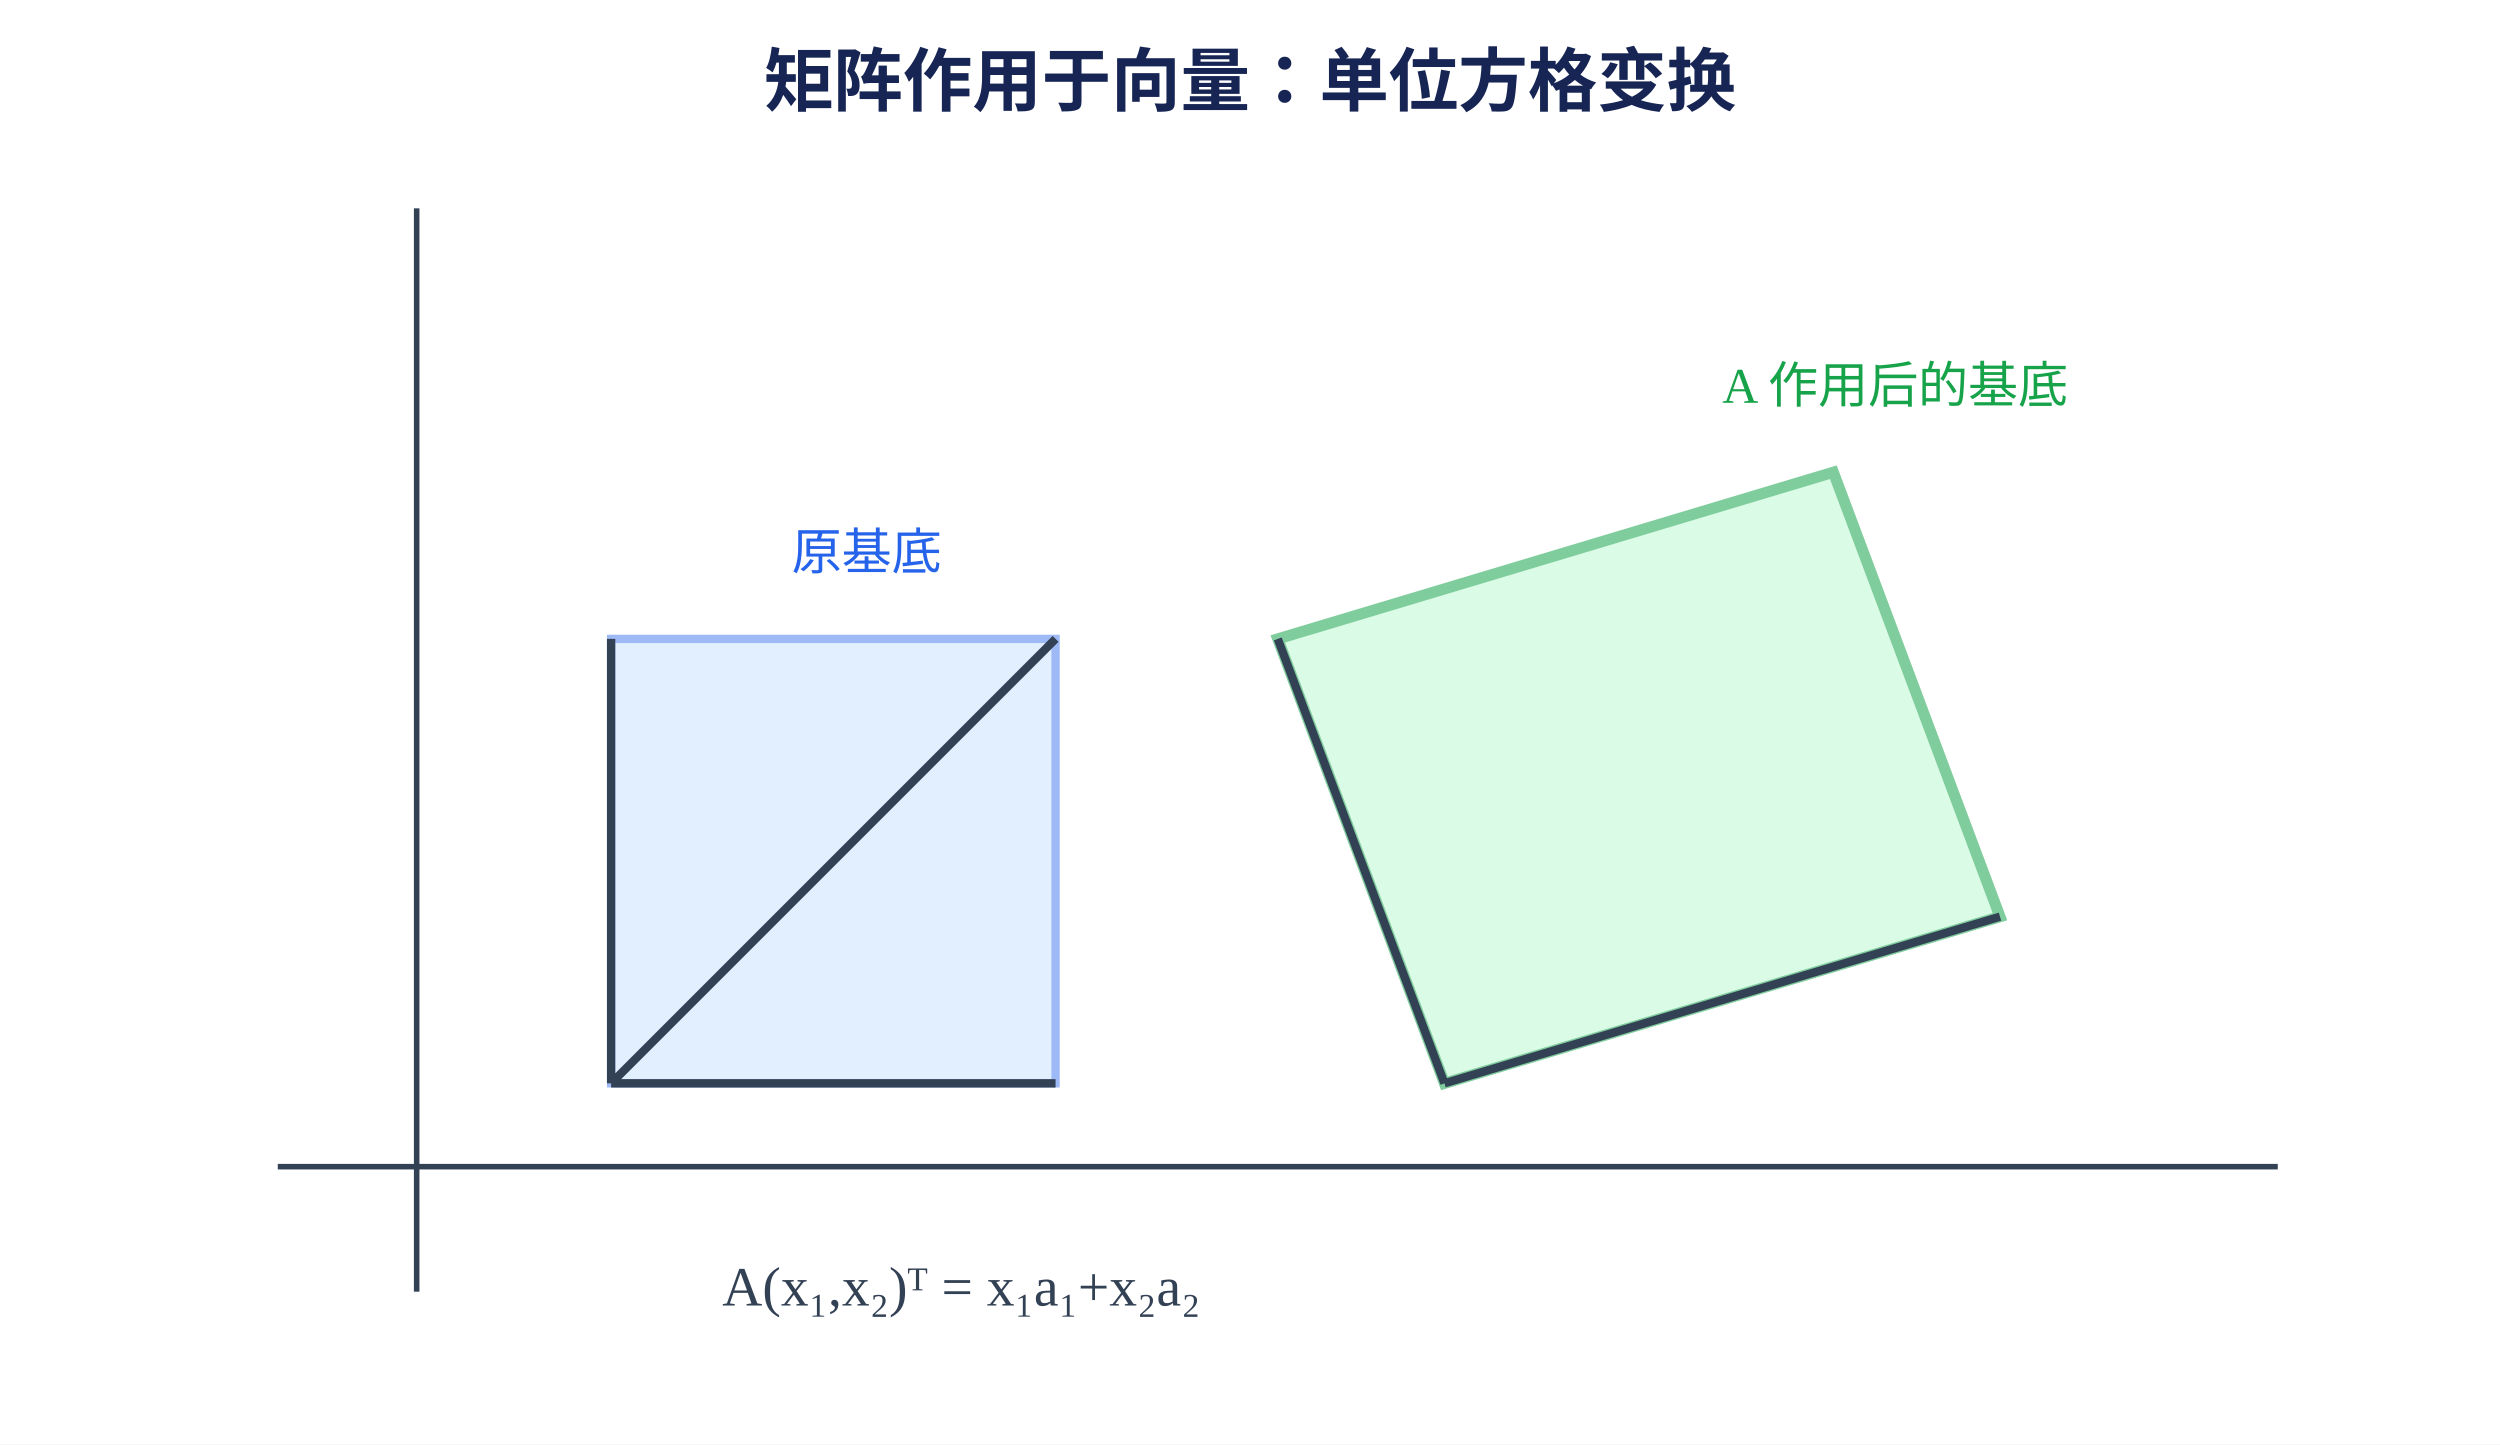
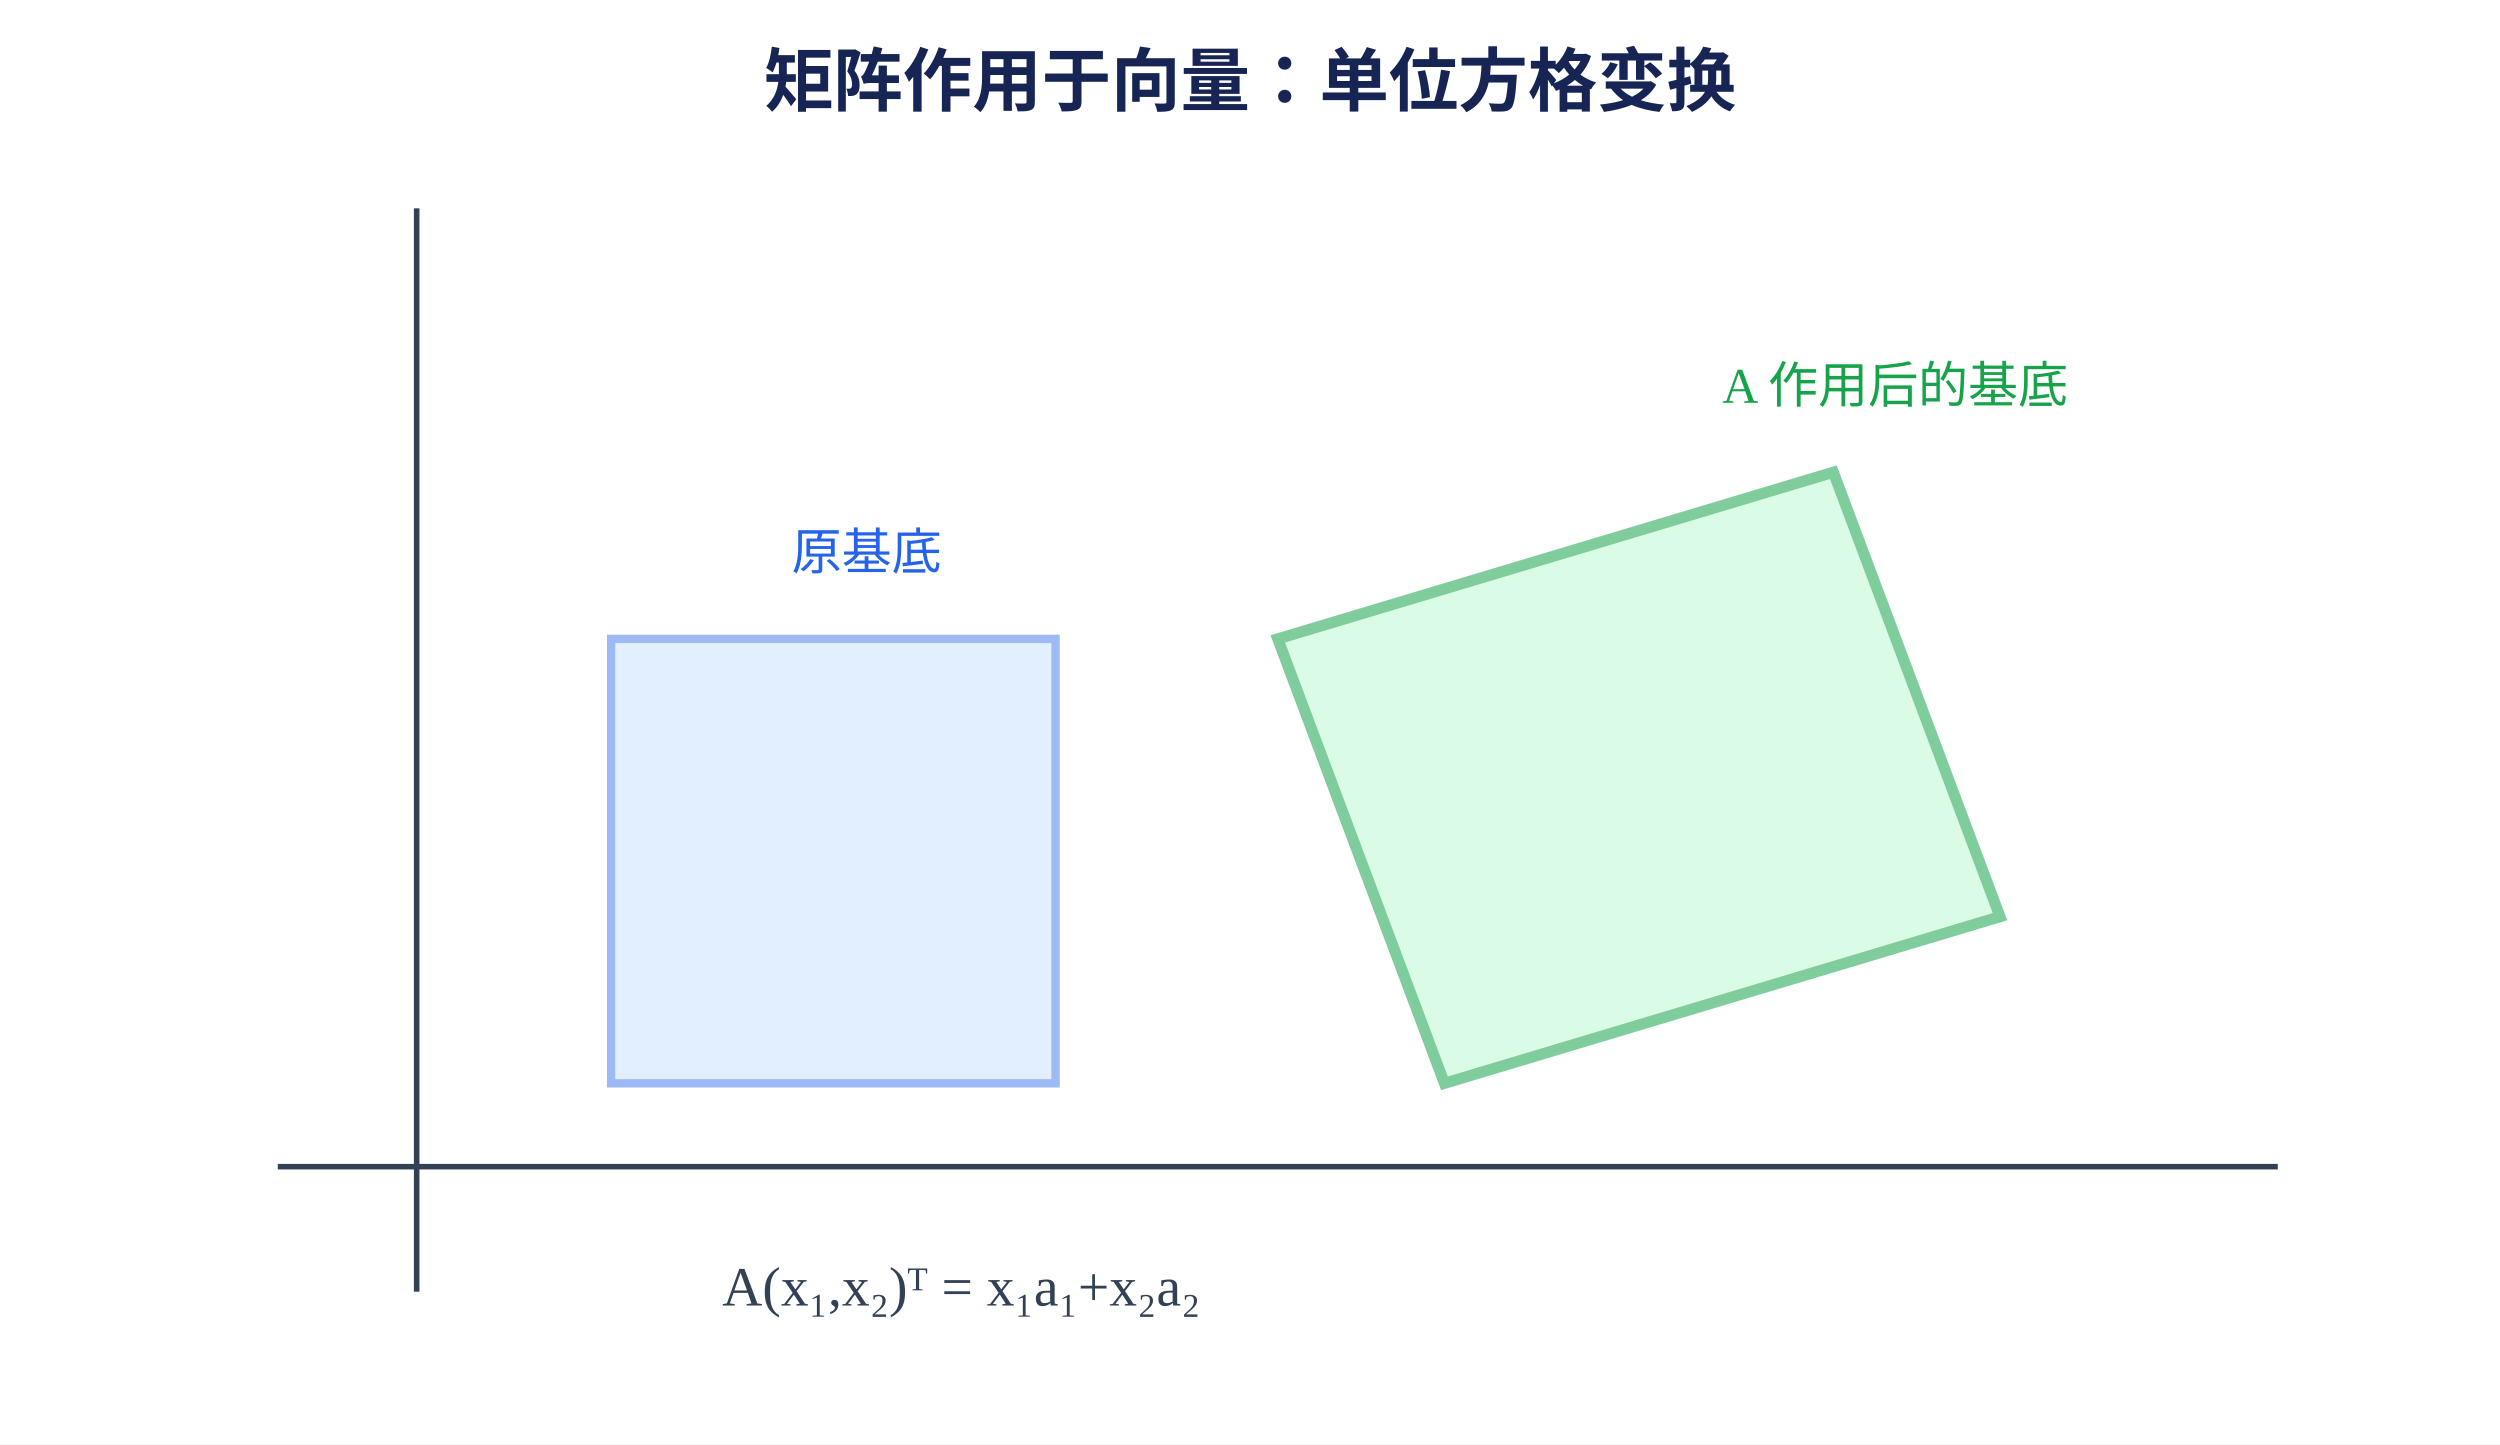
<svg xmlns="http://www.w3.org/2000/svg" width="900" height="520" viewBox="0 0 900 520">
  <rect width="900" height="520" fill="#fff" />
  <text x="450" y="38" text-anchor="middle" font-size="25" font-weight="bold" fill="#172554">矩阵作用于向量：单位方格变换</text>
  <path d="M100 420H820 M150 465V75" stroke="#334155" stroke-width="2" />
  <path d="M220 390L380 390L380 230L220 230Z" fill="#bfdbfe" opacity=".45" stroke="#2563eb" stroke-width="3" />
  <path d="M520 390L720 330L660 170L460 230Z" fill="#bbf7d0" opacity=".55" stroke="#16a34a" stroke-width="4" />
-   <path d="M220 390L380 230 M220 390L380 390 M220 390L220 230 M520 390L720 330 M520 390L460 230" stroke="#334155" stroke-width="3" />
  <text x="285" y="205" font-size="18" fill="#2563eb">原基底</text>
  <text x="620" y="145" font-size="18" fill="#16a34a">A 作用后的基底</text>
  <text x="260" y="470" font-size="20" fill="#334155">A(x₁,x₂)ᵀ = x₁a₁+x₂a₂</text>
</svg>
